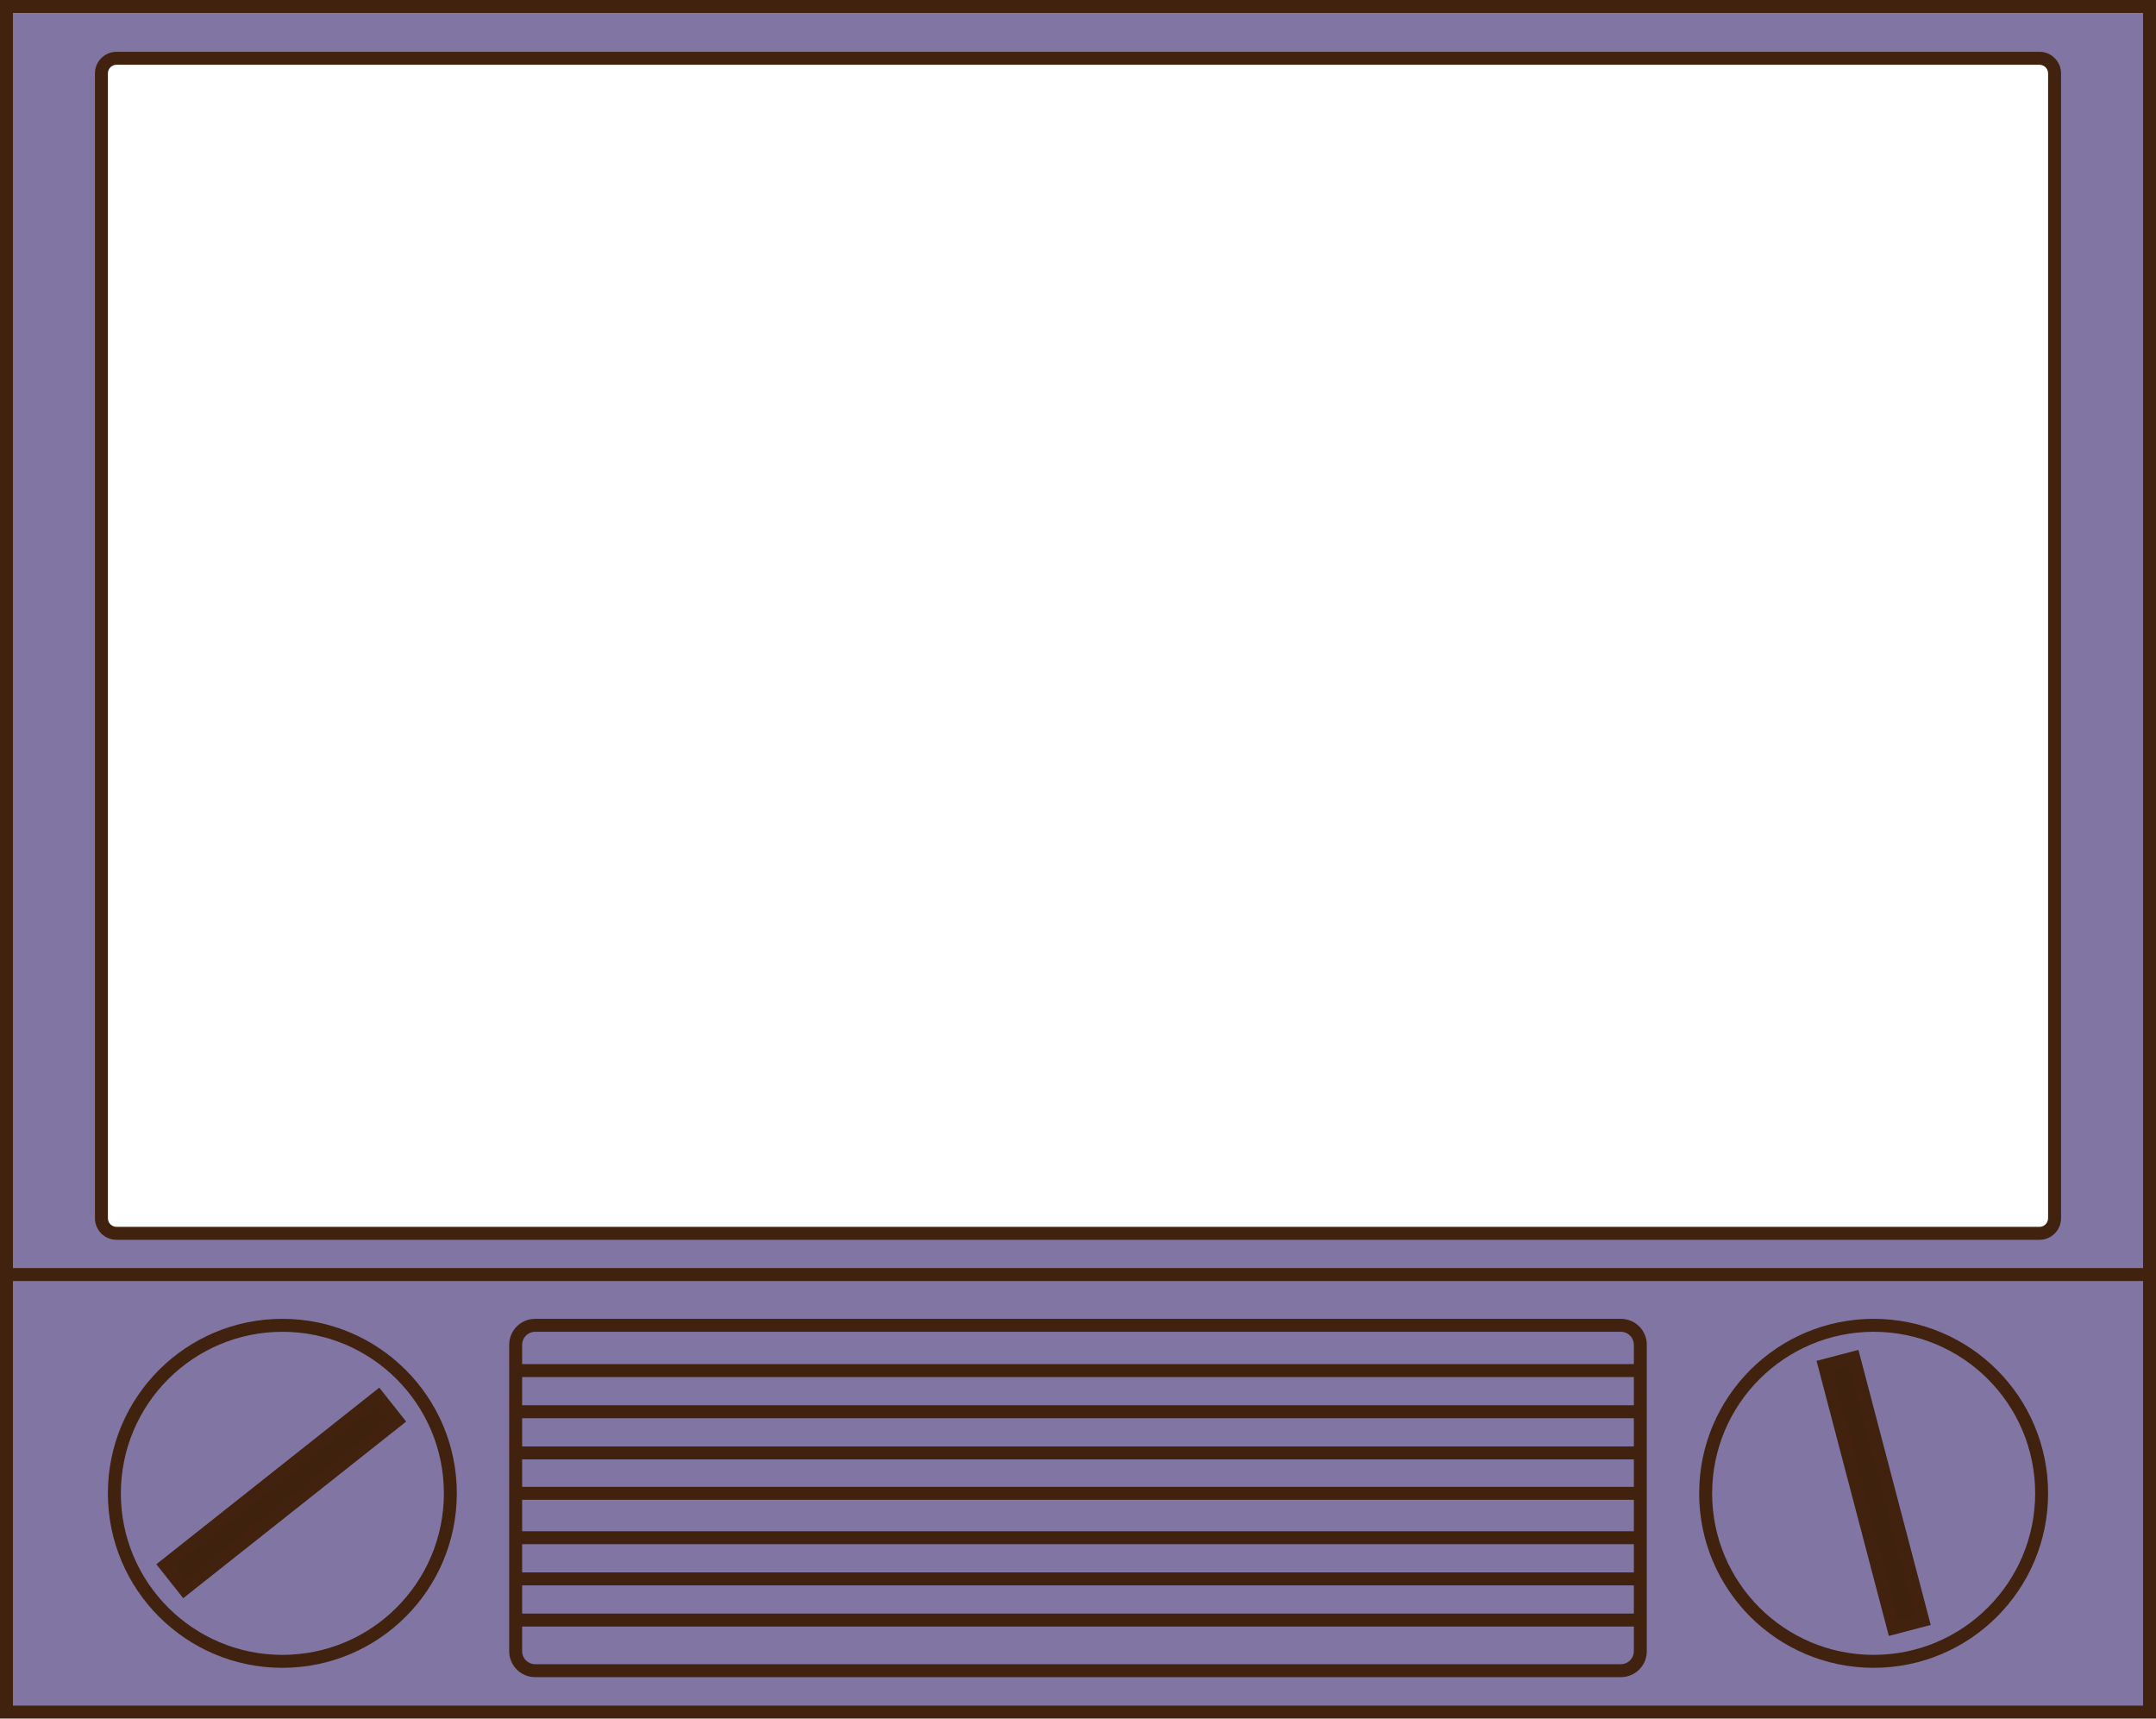
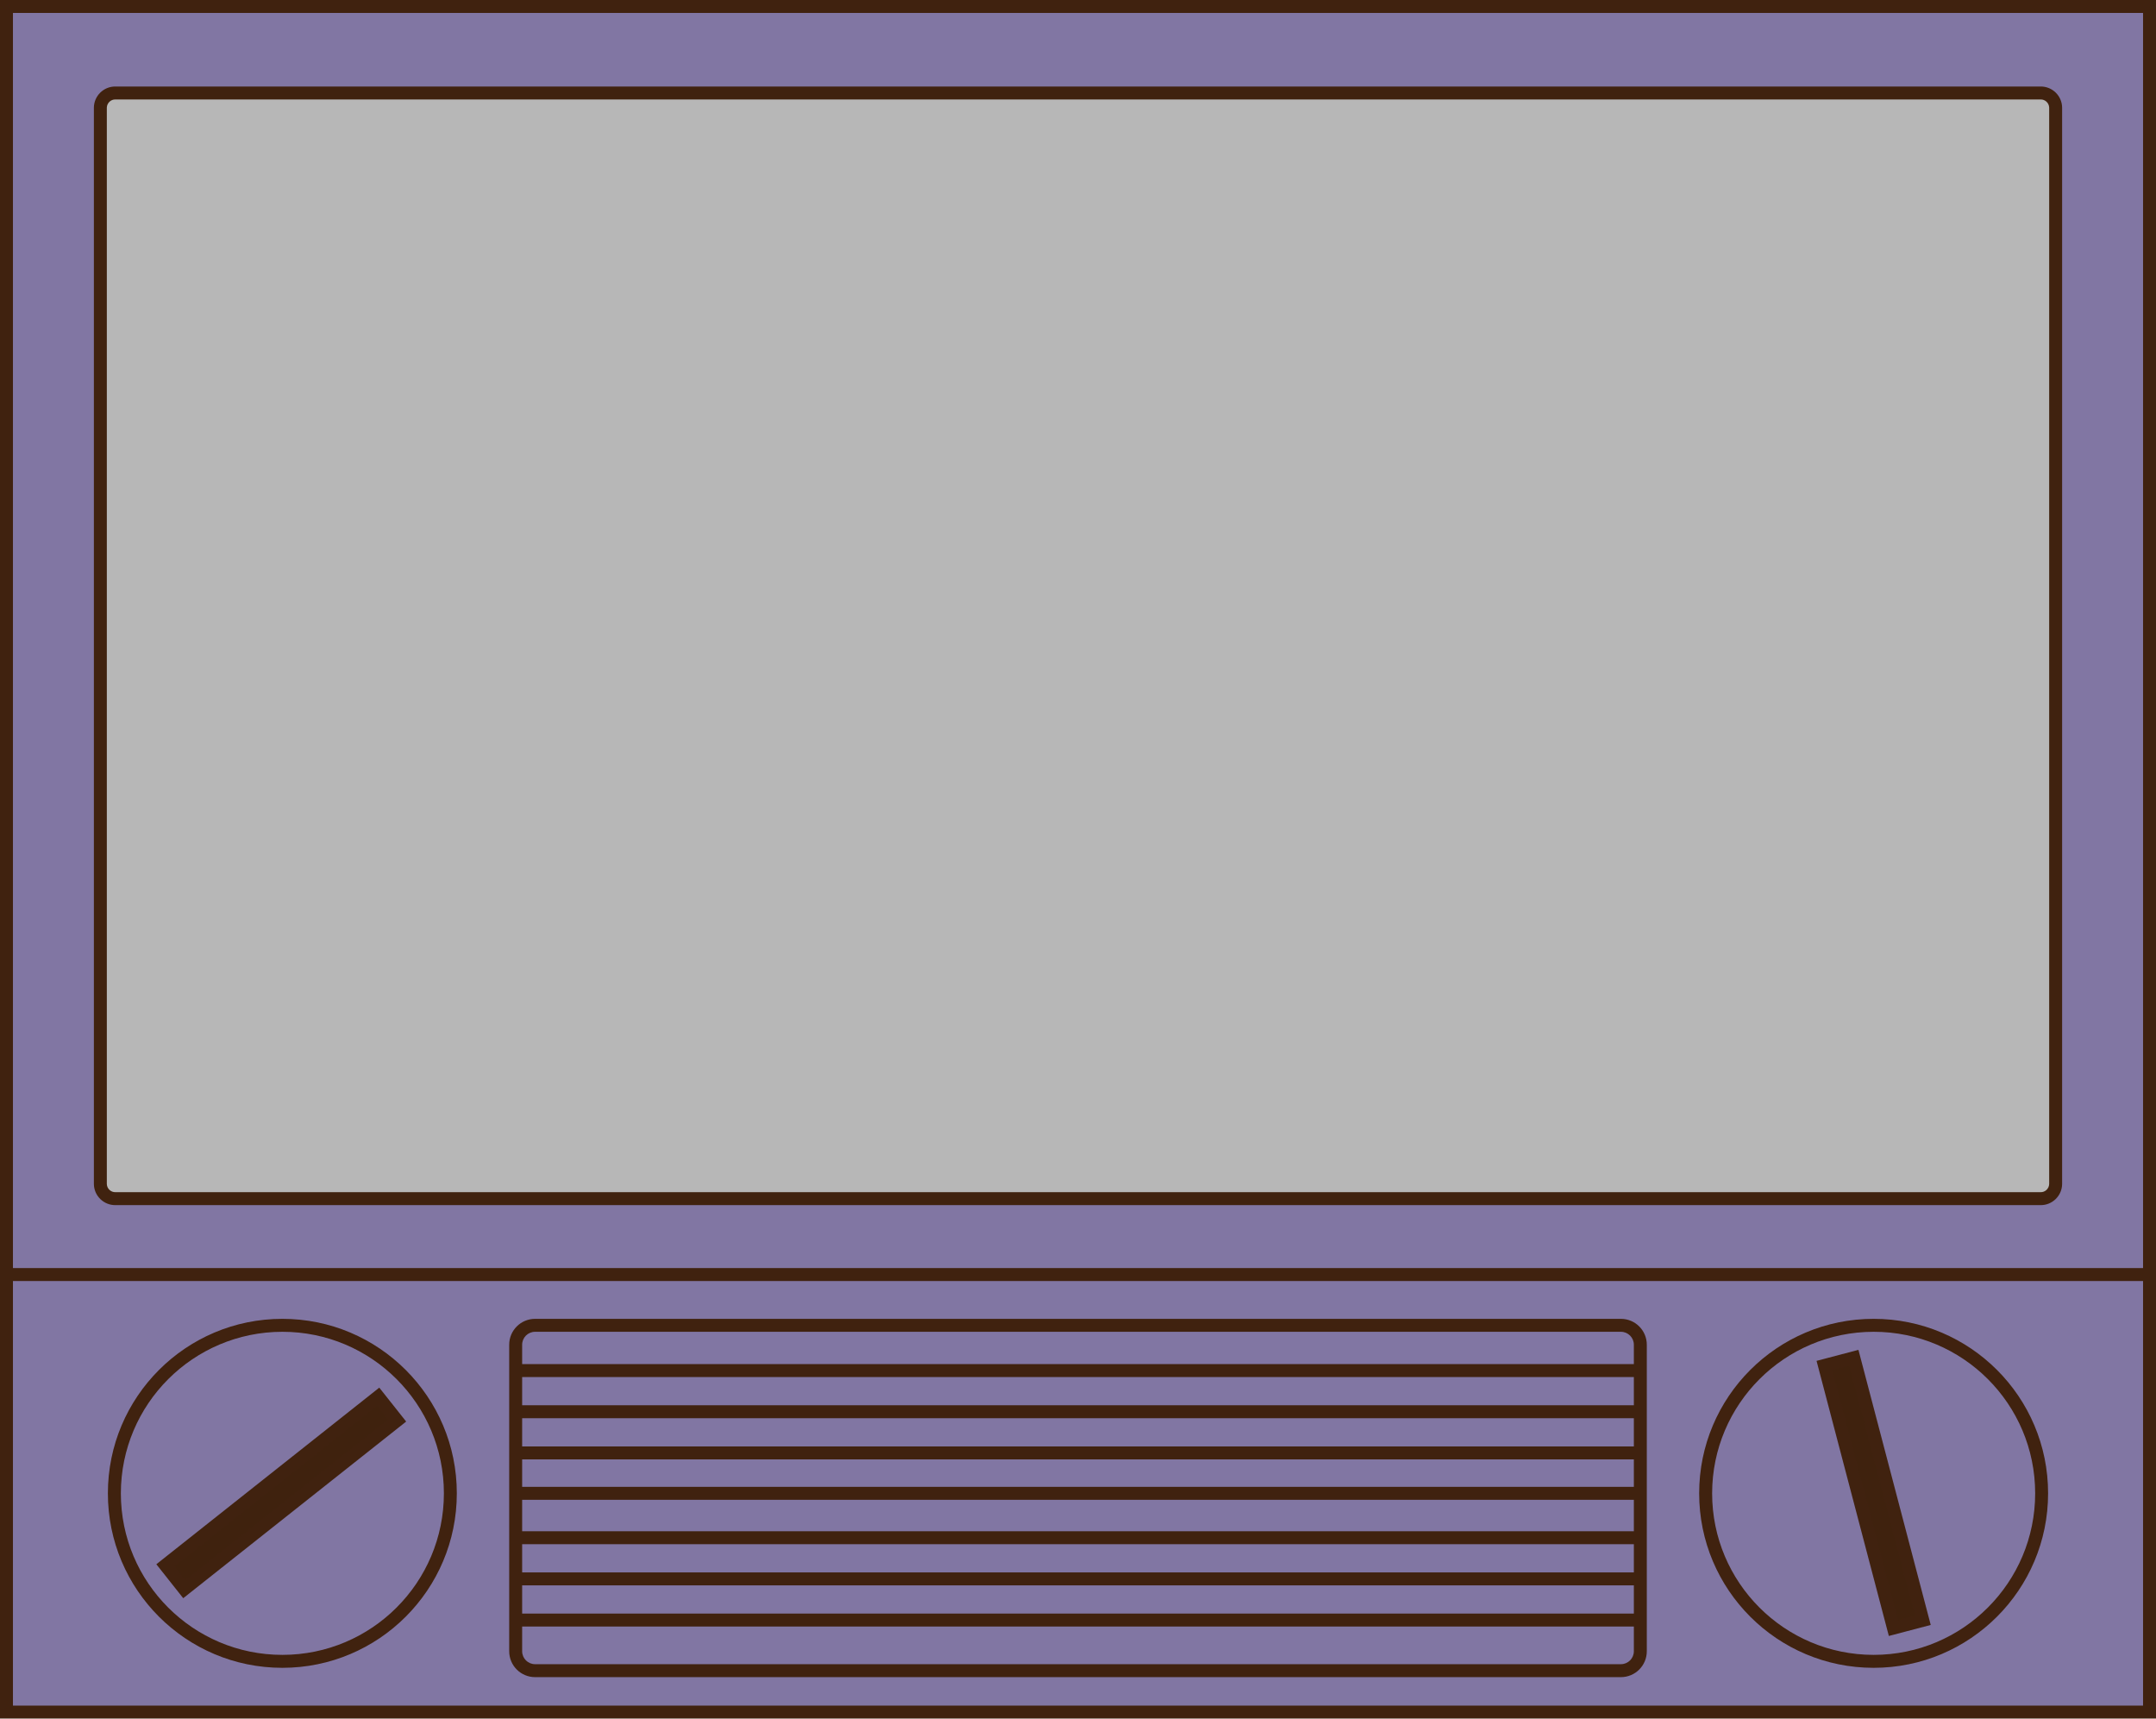
- <svg xmlns="http://www.w3.org/2000/svg" viewBox="0 0 999 796.2">
+ <svg xmlns="http://www.w3.org/2000/svg" id="武田研究室用" viewBox="0 0 999 796.2">
  <defs>
-     <style>.a{fill:#8176a3;}.b{fill:#40220f;}.c{fill:#3f220e;}.d{fill:none;stroke:#40220f;stroke-miterlimit:10;stroke-width:6px;}</style>
+     <style>.cls-1{fill:#b7b7b7;}.cls-2{fill:#40220f;}.cls-3{fill:#8176a3;}.cls-4{fill:#3f220e;}.cls-5{fill:none;stroke:#40220f;stroke-miterlimit:10;stroke-width:6px;}</style>
  </defs>
-   <path class="a" d="M3.5,596.2V3.8h993V596.2Zm51-568.4a7,7,0,0,0-7,7V565.2a7,7,0,0,0,7,7h891a7,7,0,0,0,7-7V34.8a7,7,0,0,0-7-7Z" transform="translate(-0.5 -0.8)" />
-   <path class="b" d="M993.5,6.8V593.2H6.5V6.8h987M54.5,575.2h891a10,10,0,0,0,10-10V34.8a10,10,0,0,0-10-10H54.5a10,10,0,0,0-10,10V565.2a10,10,0,0,0,10,10M999.5.8H.5V599.2h999V.8ZM54.5,569.2a4,4,0,0,1-4-4V34.8a4,4,0,0,1,4-4h891a4,4,0,0,1,4,4V565.2a4,4,0,0,1-4,4Z" transform="translate(-0.5 -0.8)" />
-   <rect class="a" x="3" y="590.49" width="993" height="202.71" />
-   <path class="b" d="M993.5,594.29V791H6.5V594.29h987m6-6H.5V797h999V588.29Z" transform="translate(-0.5 -0.8)" />
-   <circle class="a" cx="130.84" cy="691.85" r="77.84" />
-   <path class="b" d="M131.34,617.81A74.84,74.84,0,1,1,56.5,692.65a74.92,74.92,0,0,1,74.84-74.84m0-6a80.84,80.84,0,1,0,80.83,80.84,80.84,80.84,0,0,0-80.83-80.84Z" transform="translate(-0.5 -0.8)" />
-   <circle class="a" cx="868.66" cy="692.65" r="77.84" transform="translate(45.32 1438.34) rotate(-80.78)" />
-   <path class="b" d="M868.66,617.81a74.84,74.84,0,1,1-74.83,74.84,74.92,74.92,0,0,1,74.83-74.84m0-6a80.84,80.84,0,1,0,80.84,80.84,80.83,80.83,0,0,0-80.84-80.84Z" transform="translate(-0.5 -0.8)" />
-   <rect class="a" x="238.94" y="614.01" width="521.13" height="159.99" rx="9" />
-   <path class="b" d="M751.56,617.81a6,6,0,0,1,6,6v142a6,6,0,0,1-6,6H248.44a6,6,0,0,1-6-6v-142a6,6,0,0,1,6-6H751.56m0-6H248.44a12,12,0,0,0-12,12v142a12,12,0,0,0,12,12H751.56a12,12,0,0,0,12-12v-142a12,12,0,0,0-12-12Z" transform="translate(-0.5 -0.8)" />
-   <rect class="c" x="67.93" y="685.42" width="125.78" height="14.07" transform="translate(-402.23 230.13) rotate(-38.39)" />
-   <path class="b" d="M175.25,652.1l5,6.33L86.38,732.81l-5-6.33,93.88-74.38m1-8.43L72.94,725.51,85.4,741.24,188.7,659.4l-12.47-15.73Z" transform="translate(-0.5 -0.8)" />
-   <rect class="c" x="861.63" y="629.56" width="14.07" height="125.78" transform="translate(-147.98 242.75) rotate(-14.73)" />
-   <path class="b" d="M857.34,633.5l30.45,115.85-7.81,2L849.54,635.56l7.8-2.06m4.28-7.32-19.41,5.1,33.5,127.45,19.41-5.1-33.5-127.45Z" transform="translate(-0.5 -0.8)" />
-   <line class="d" x1="238.09" y1="691.85" x2="757.97" y2="691.85" />
-   <line class="d" x1="237.66" y1="634.98" x2="757.54" y2="634.98" />
-   <line class="d" x1="237.66" y1="654.05" x2="757.54" y2="654.05" />
-   <line class="d" x1="239.11" y1="673.13" x2="758.99" y2="673.13" />
-   <line class="d" x1="237.66" y1="712.42" x2="757.54" y2="712.42" />
-   <line class="d" x1="237.66" y1="731.49" x2="757.54" y2="731.49" />
-   <line class="d" x1="239.11" y1="750.56" x2="758.99" y2="750.56" />
+   <rect class="cls-1" x="30.77" y="17.24" width="938.29" height="563.02" />
+   <path class="cls-2" d="M966.56,21v557H34.27V21H966.56m6-6H28.27v569H972.56V15Z" transform="translate(-0.5 -0.8)" />
+   <path class="cls-3" d="M3.5,596.2V3.8h993V596.2ZM54,43.88a6.89,6.89,0,0,0-7,6.76V549.36a6.9,6.9,0,0,0,7,6.77H946a6.9,6.9,0,0,0,7-6.77V50.64a6.89,6.89,0,0,0-7-6.76Z" transform="translate(-0.5 -0.8)" />
+   <path class="cls-2" d="M993.5,6.8V593.2H6.5V6.8h987M54,559.13H946a9.9,9.9,0,0,0,10-9.77V50.64a9.89,9.89,0,0,0-10-9.76H54a9.89,9.89,0,0,0-10,9.76V549.36a9.9,9.9,0,0,0,10,9.77M999.5.8H.5V599.2h999V.8ZM54,553.13a3.9,3.9,0,0,1-4-3.77V50.64a3.9,3.9,0,0,1,4-3.76H946a3.9,3.9,0,0,1,4,3.76V549.36a3.9,3.9,0,0,1-4,3.77Z" transform="translate(-0.5 -0.8)" />
+   <rect class="cls-3" x="3" y="590.49" width="993" height="202.71" />
+   <path class="cls-2" d="M993.5,594.29V791H6.5V594.29h987m6-6H.5V797h999V588.29Z" transform="translate(-0.5 -0.8)" />
+   <circle class="cls-3" cx="130.84" cy="691.85" r="77.84" />
+   <path class="cls-2" d="M131.34,617.81A74.84,74.84,0,1,1,56.5,692.65a74.92,74.92,0,0,1,74.84-74.84m0-6a80.84,80.84,0,1,0,80.83,80.84,80.84,80.84,0,0,0-80.83-80.84Z" transform="translate(-0.5 -0.8)" />
+   <circle class="cls-3" cx="868.66" cy="692.65" r="77.84" transform="translate(45.32 1438.34) rotate(-80.78)" />
+   <path class="cls-2" d="M868.66,617.81a74.84,74.84,0,1,1-74.83,74.84,74.92,74.92,0,0,1,74.83-74.84m0-6a80.84,80.84,0,1,0,80.84,80.84,80.83,80.83,0,0,0-80.84-80.84Z" transform="translate(-0.5 -0.8)" />
+   <rect class="cls-3" x="238.94" y="614.01" width="521.13" height="159.99" rx="9" />
+   <path class="cls-2" d="M751.56,617.81a6,6,0,0,1,6,6v142a6,6,0,0,1-6,6H248.44a6,6,0,0,1-6-6v-142a6,6,0,0,1,6-6H751.56m0-6H248.44a12,12,0,0,0-12,12v142a12,12,0,0,0,12,12H751.56a12,12,0,0,0,12-12v-142a12,12,0,0,0-12-12Z" transform="translate(-0.5 -0.8)" />
+   <rect class="cls-4" x="67.93" y="685.42" width="125.78" height="14.07" transform="translate(-402.23 230.13) rotate(-38.39)" />
+   <path class="cls-2" d="M175.25,652.1l5,6.33L86.38,732.81l-5-6.33,93.88-74.38m1-8.43L72.94,725.51,85.4,741.24,188.7,659.4l-12.47-15.73Z" transform="translate(-0.5 -0.8)" />
+   <rect class="cls-4" x="861.63" y="629.56" width="14.07" height="125.78" transform="translate(-147.98 242.75) rotate(-14.73)" />
+   <path class="cls-2" d="M857.34,633.5l30.45,115.85-7.81,2L849.54,635.56l7.8-2.06m4.28-7.32-19.41,5.1,33.5,127.45,19.41-5.1-33.5-127.45Z" transform="translate(-0.5 -0.8)" />
+   <line class="cls-5" x1="238.09" y1="691.85" x2="757.97" y2="691.85" />
+   <line class="cls-5" x1="237.66" y1="634.98" x2="757.54" y2="634.98" />
+   <line class="cls-5" x1="237.66" y1="654.05" x2="757.54" y2="654.05" />
+   <line class="cls-5" x1="239.11" y1="673.13" x2="758.99" y2="673.13" />
+   <line class="cls-5" x1="237.66" y1="712.42" x2="757.54" y2="712.42" />
+   <line class="cls-5" x1="237.66" y1="731.49" x2="757.54" y2="731.49" />
+   <line class="cls-5" x1="239.11" y1="750.56" x2="758.99" y2="750.56" />
</svg>
